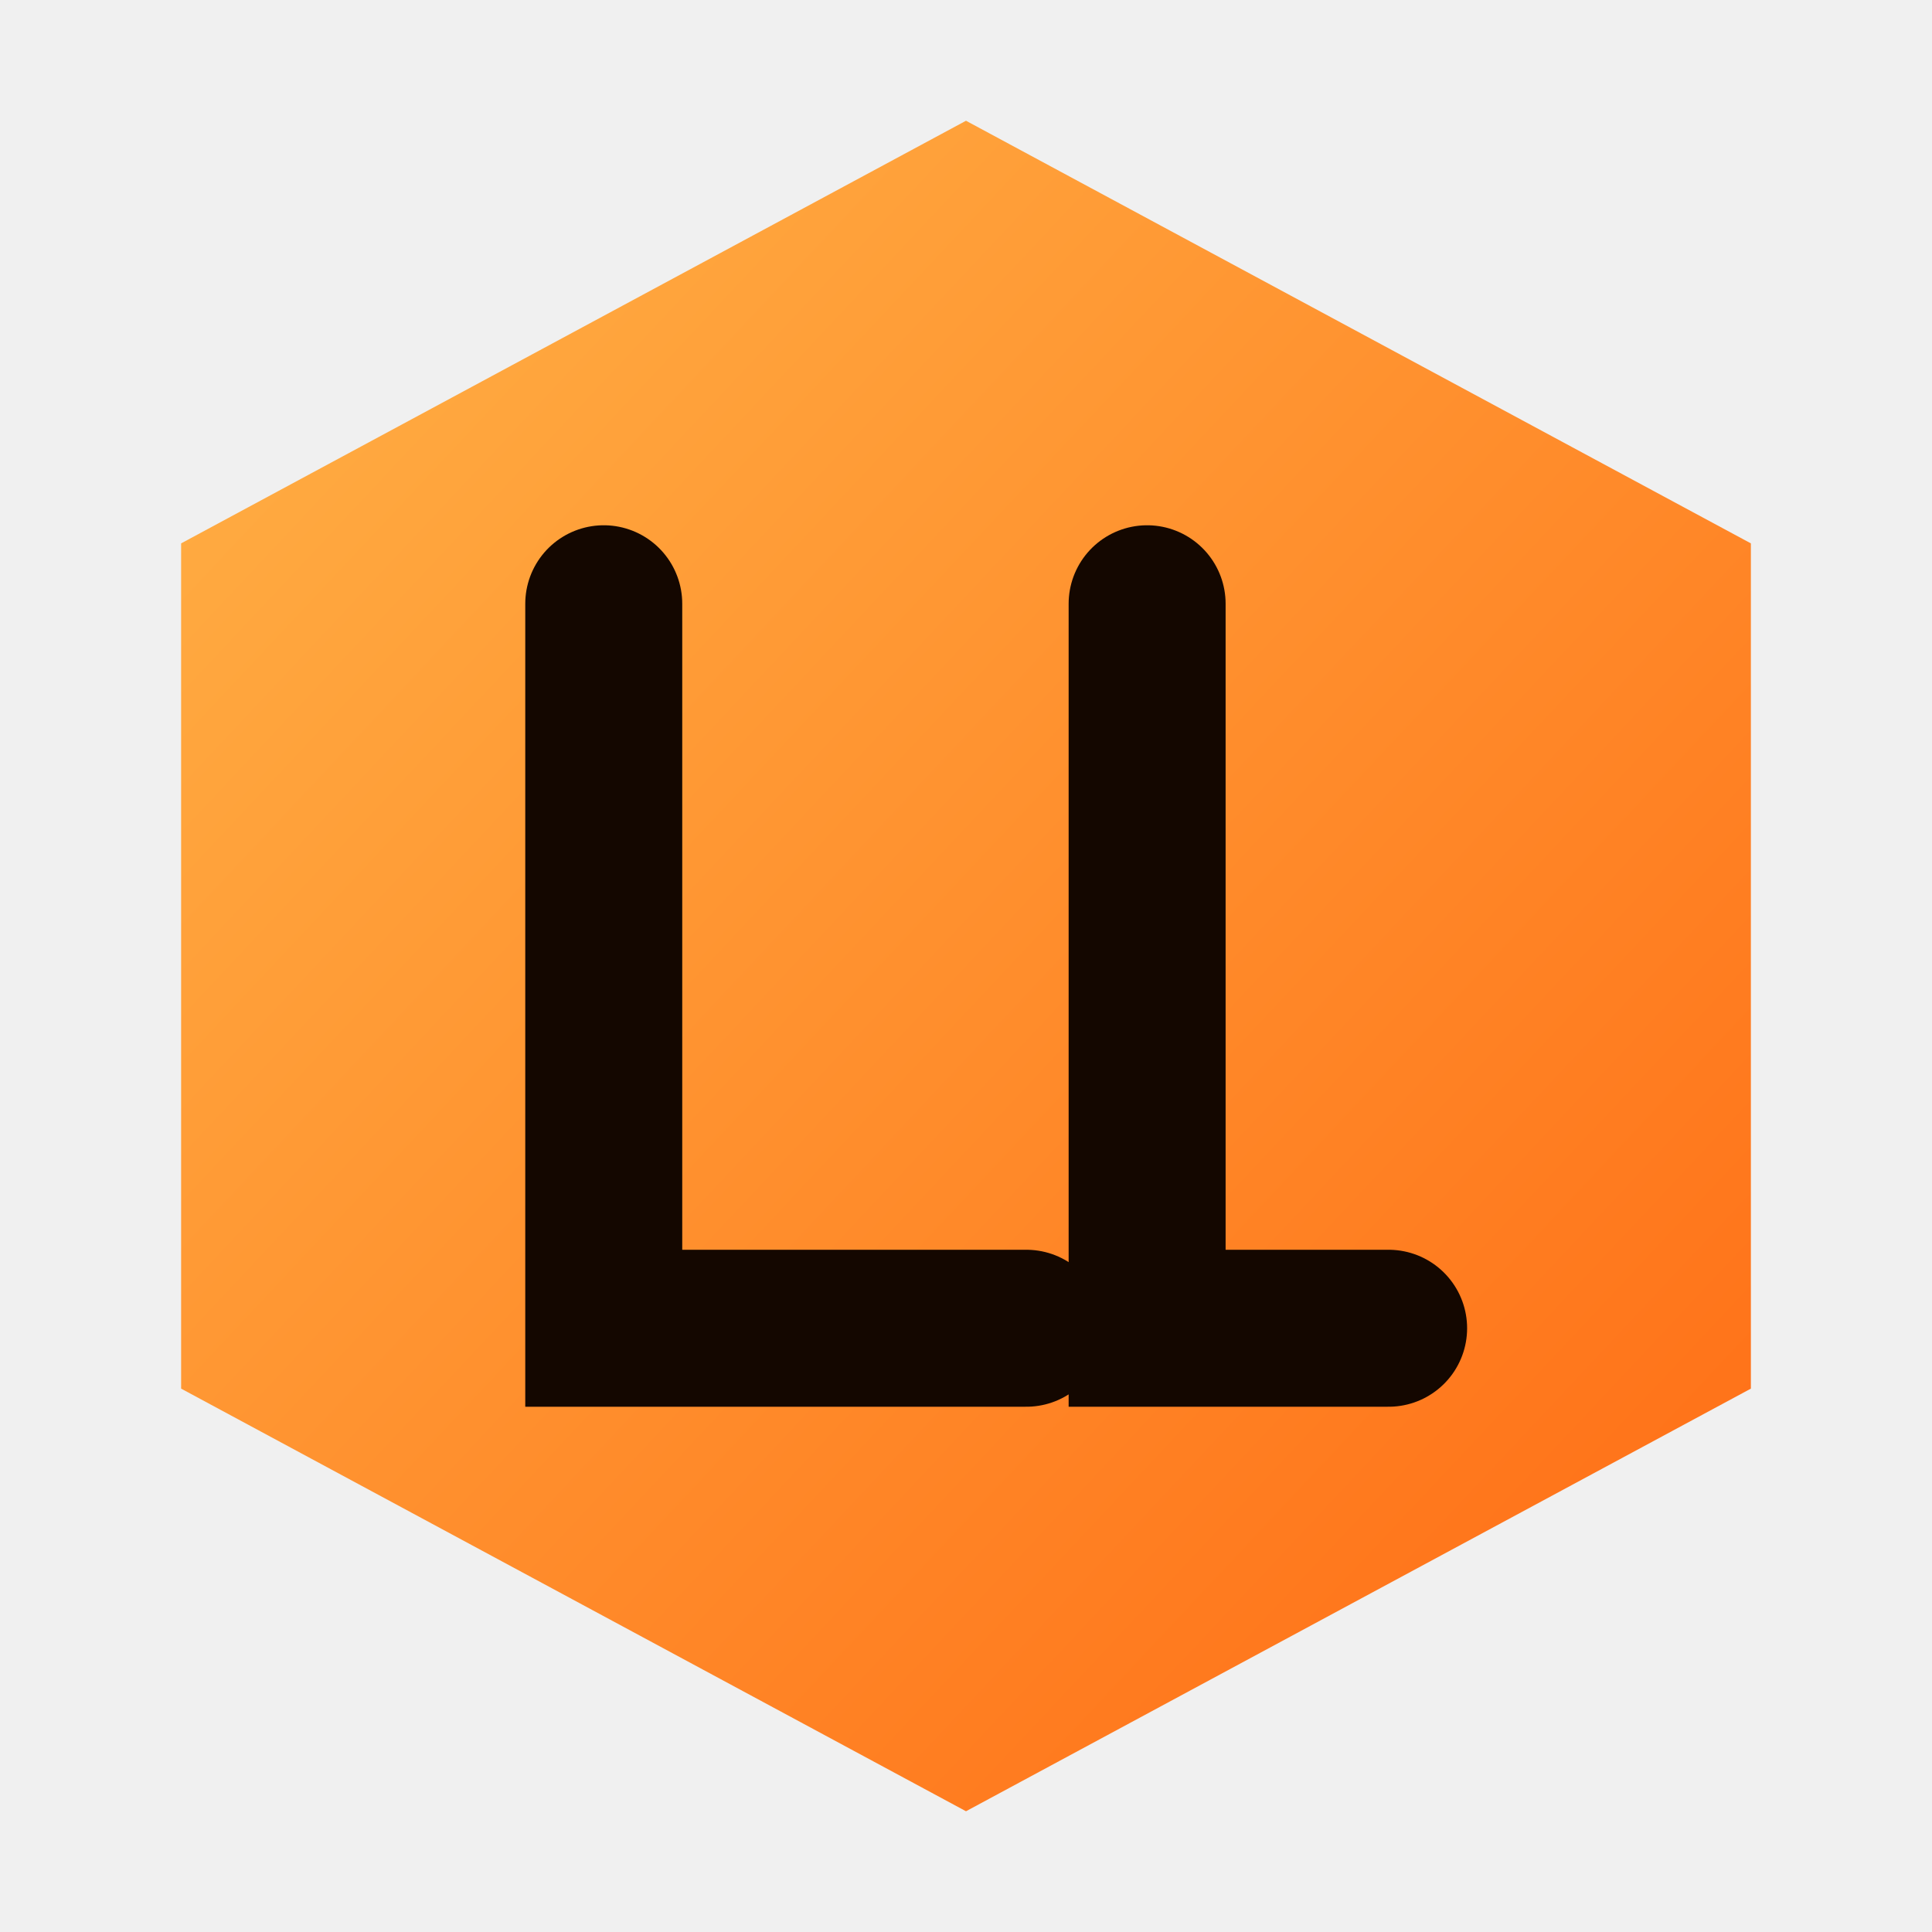
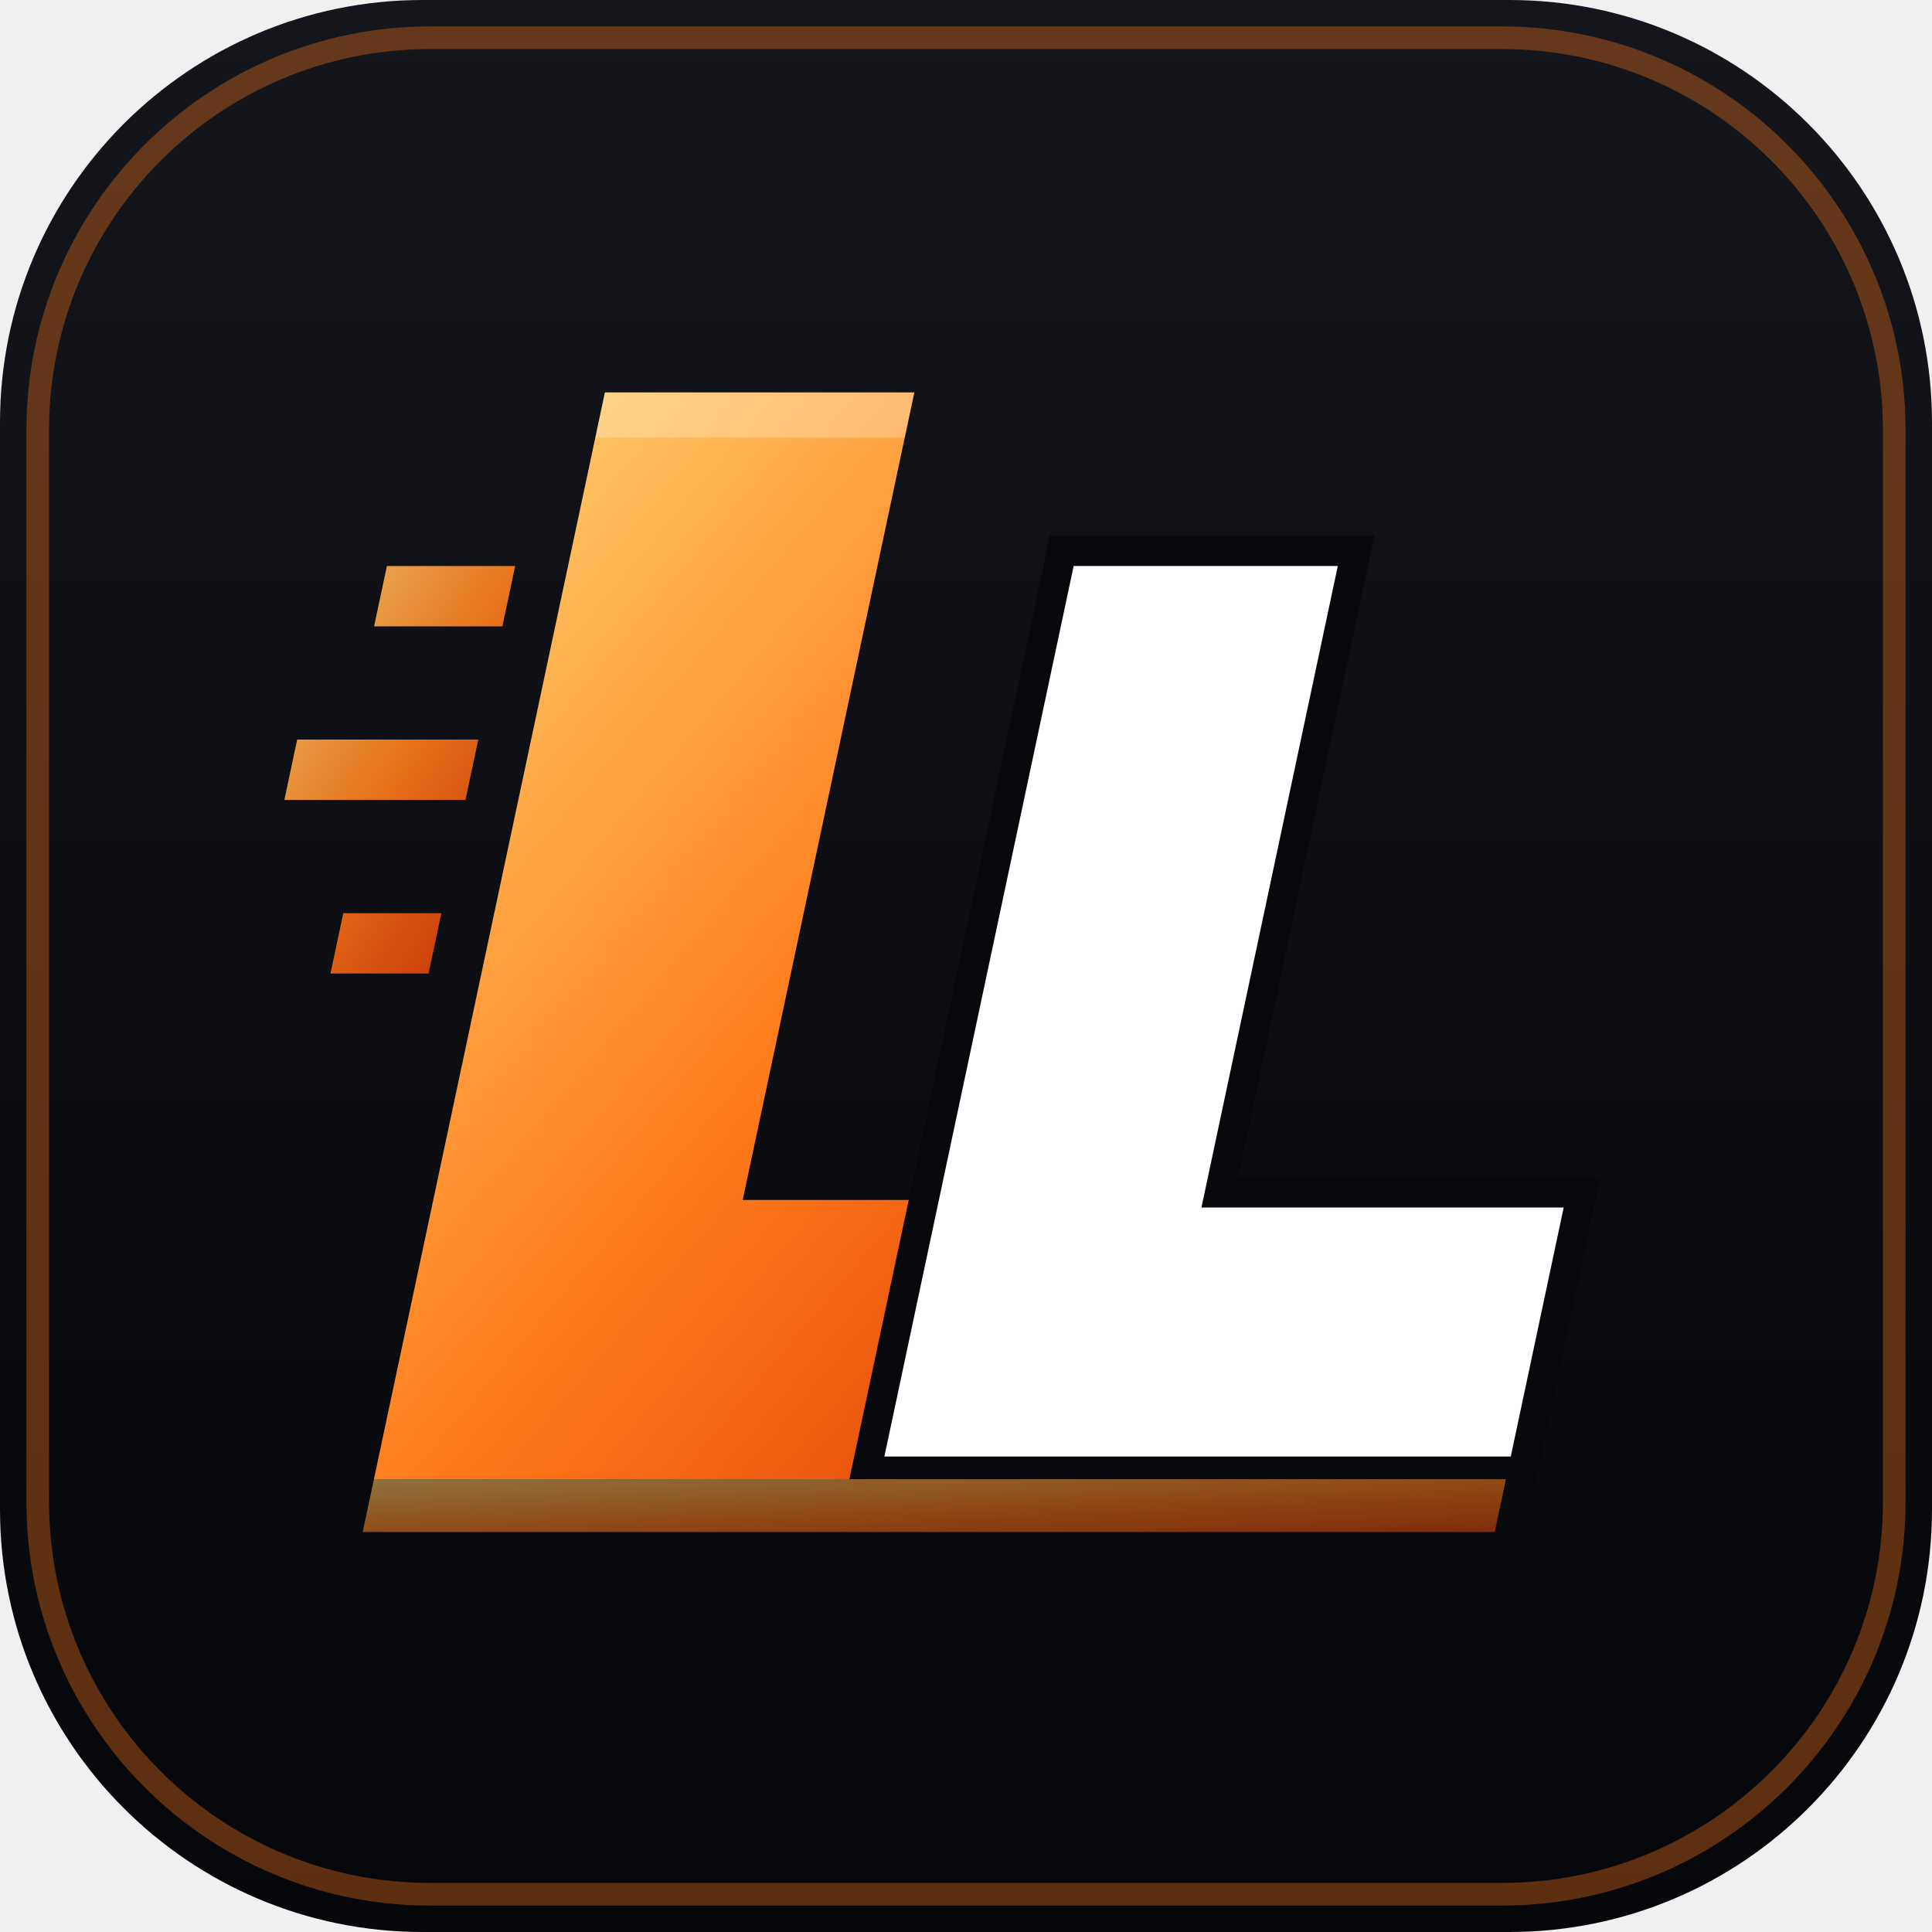
- <svg xmlns="http://www.w3.org/2000/svg" viewBox="0 0 32 32">
+ <svg xmlns="http://www.w3.org/2000/svg" viewBox="0 0 512 512">
  <defs>
-     <linearGradient id="g" x1="0" x2="1" y1="0" y2="1">
-       <stop offset="0" stop-color="#ffb347" />
-       <stop offset="1" stop-color="#ff6a13" />
+     <linearGradient id="ll-o" x1="0" y1="0" x2="1" y2="1">
+       <stop offset="0" stop-color="#ffc463" />
+       <stop offset=".55" stop-color="#ff7a1a" />
+       <stop offset="1" stop-color="#e2470a" />
+     </linearGradient>
+     <linearGradient id="ll-bg" x1="0" y1="0" x2="0" y2="1">
+       <stop offset="0" stop-color="#14161c" />
+       <stop offset="1" stop-color="#06070a" />
    </linearGradient>
  </defs>
-   <path d="M16 2 29 9v14L16 30 3 23V9z" fill="url(#g)" />
-   <path d="M10 10v12h7M19 10v12h4" stroke="#140700" stroke-width="2.6" fill="none" stroke-linecap="round" />
+   <rect width="512" height="512" rx="112" fill="url(#ll-bg)" />
+   <rect x="10" y="10" width="492" height="492" rx="104" fill="none" stroke="#ff7a1a" stroke-opacity=".35" stroke-width="6" />
+   <g transform="translate(256 256) skewX(-12) translate(-246 -256)">
+     <path d="M118 104h82v214h96v74H118z" fill="url(#ll-o)" />
+     <path d="M252 150h70v170h96v66H252z" fill="#ffffff" stroke="#08090c" stroke-width="16" paint-order="stroke" stroke-linejoin="miter" />
+     <path d="M118 104h82v12h-82z" fill="#fff" opacity=".25" />
+     <path d="M70 150h34v16H70zM56 196h48v16H56zM78 242h26v16H78z" fill="url(#ll-o)" opacity=".9" />
+     <path d="M118 392h300v14H118z" fill="url(#ll-o)" opacity=".55" />
+   </g>
</svg>
